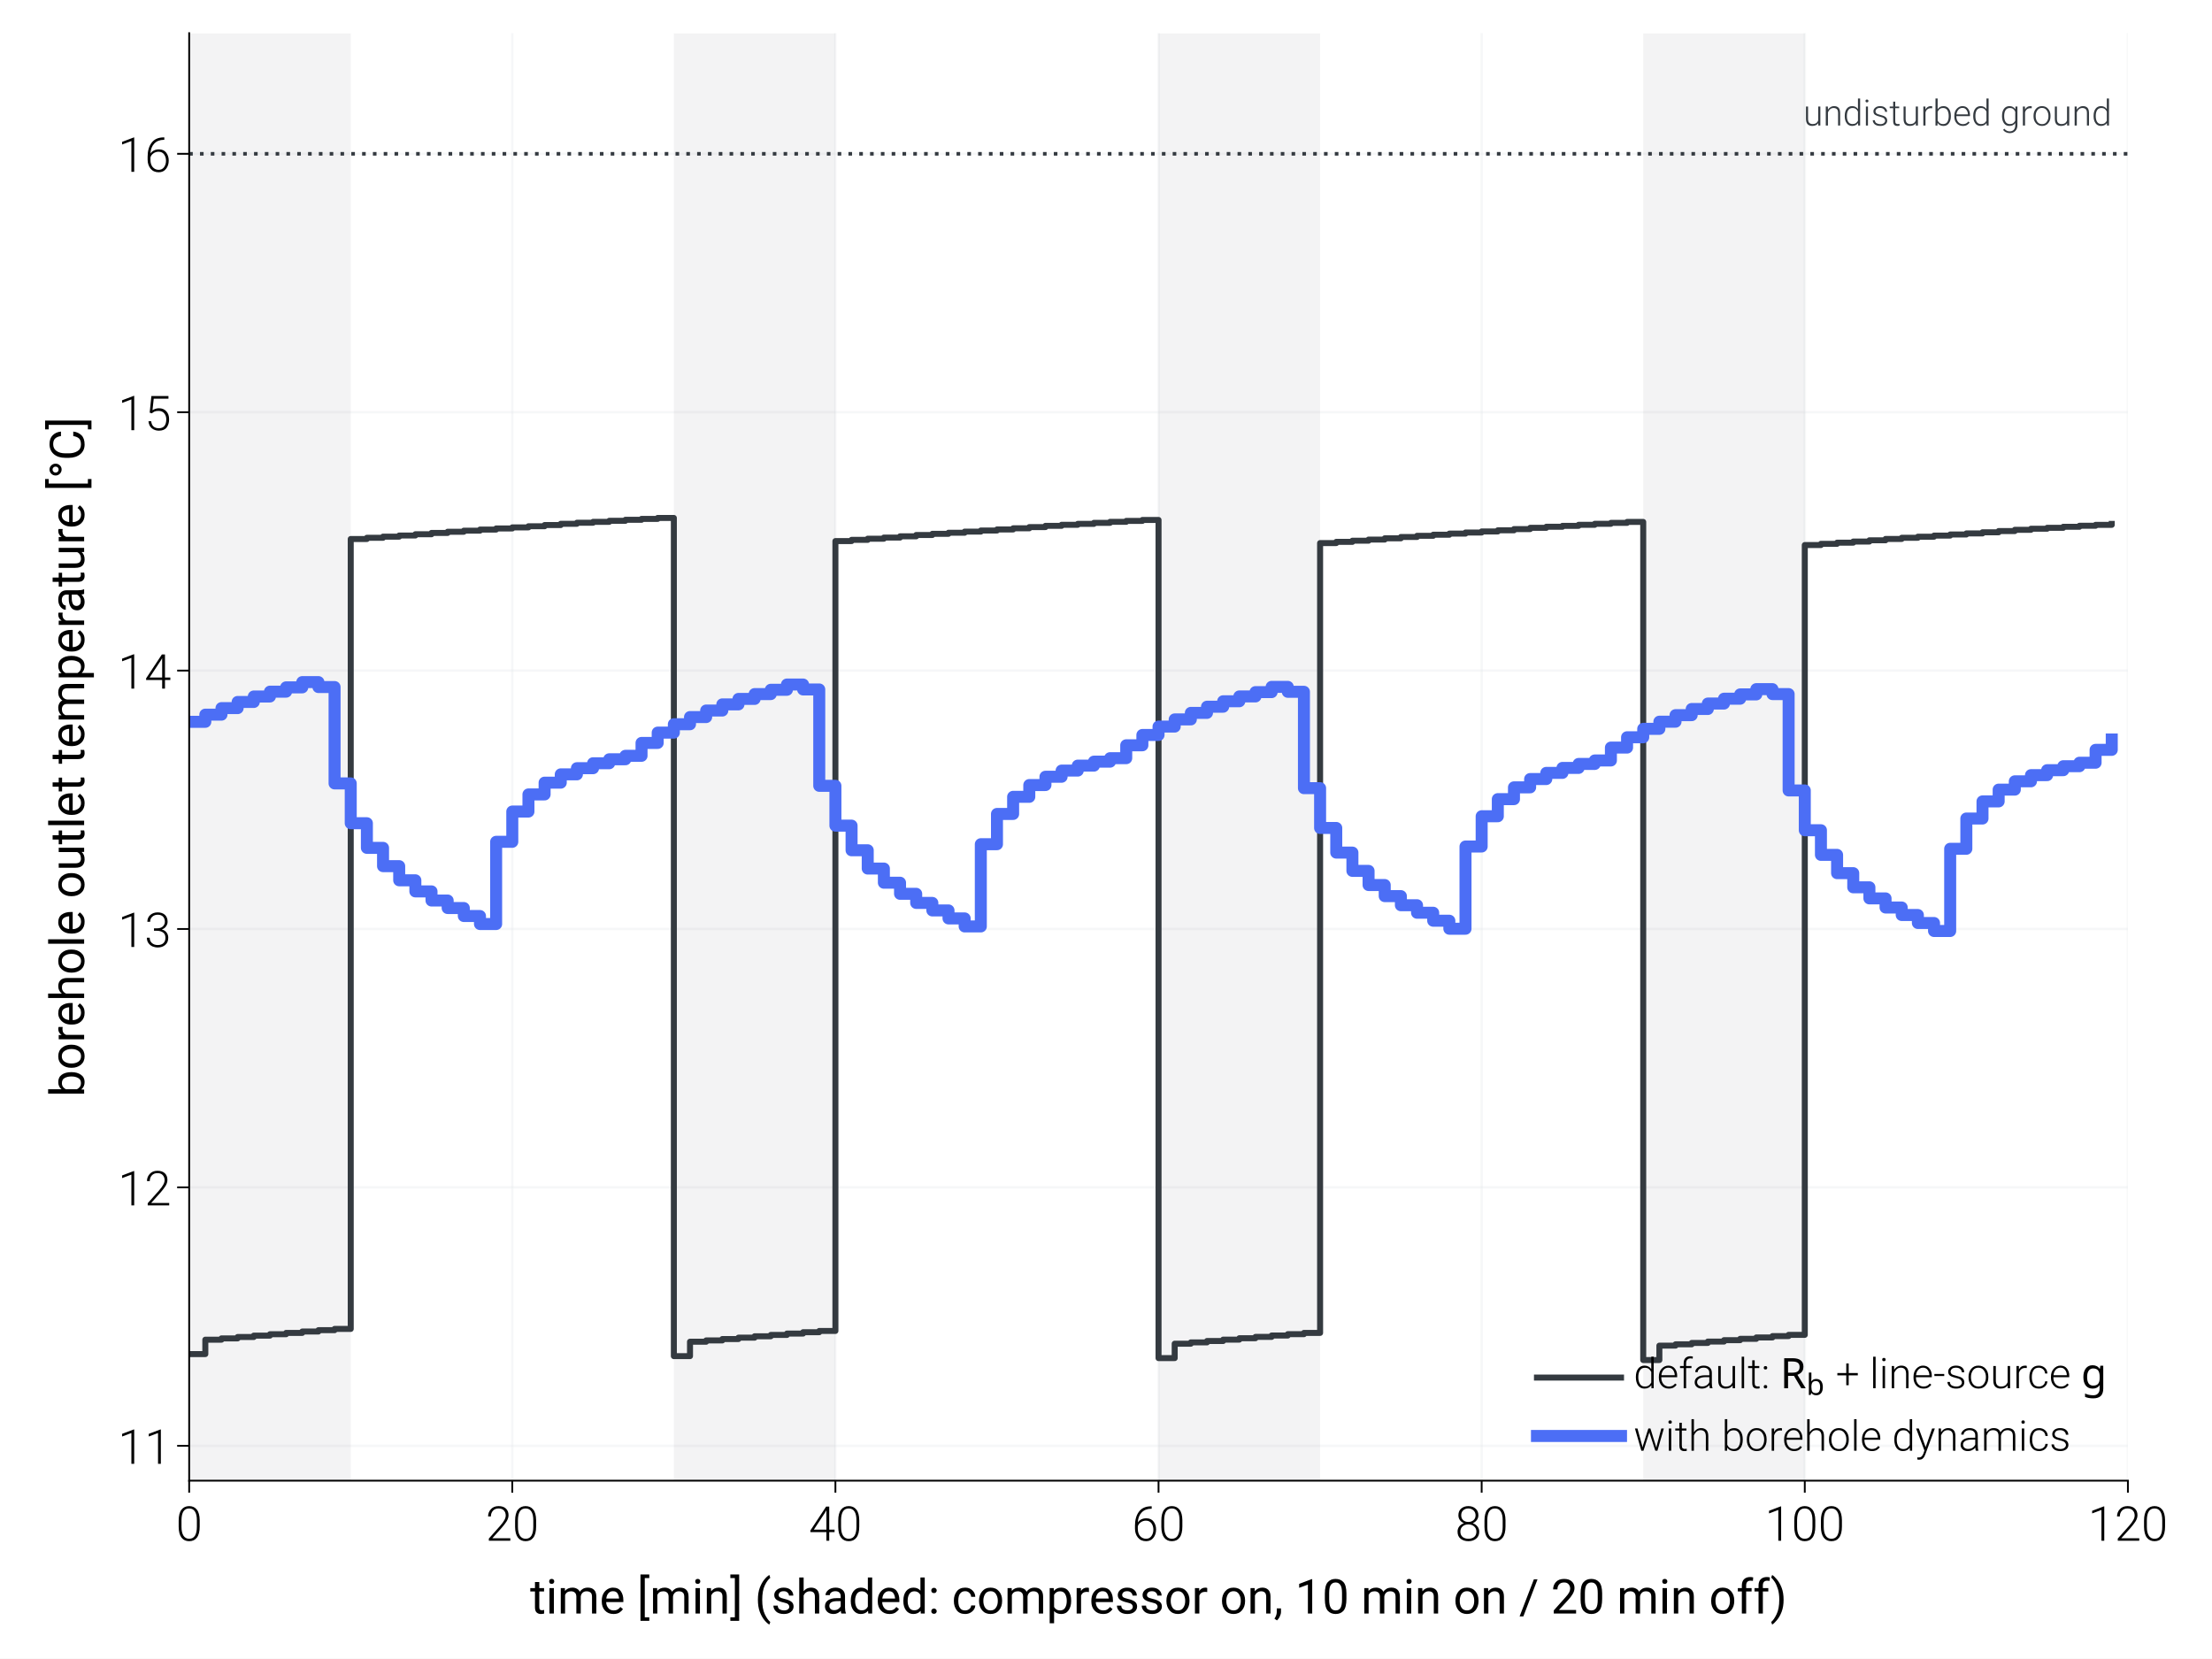
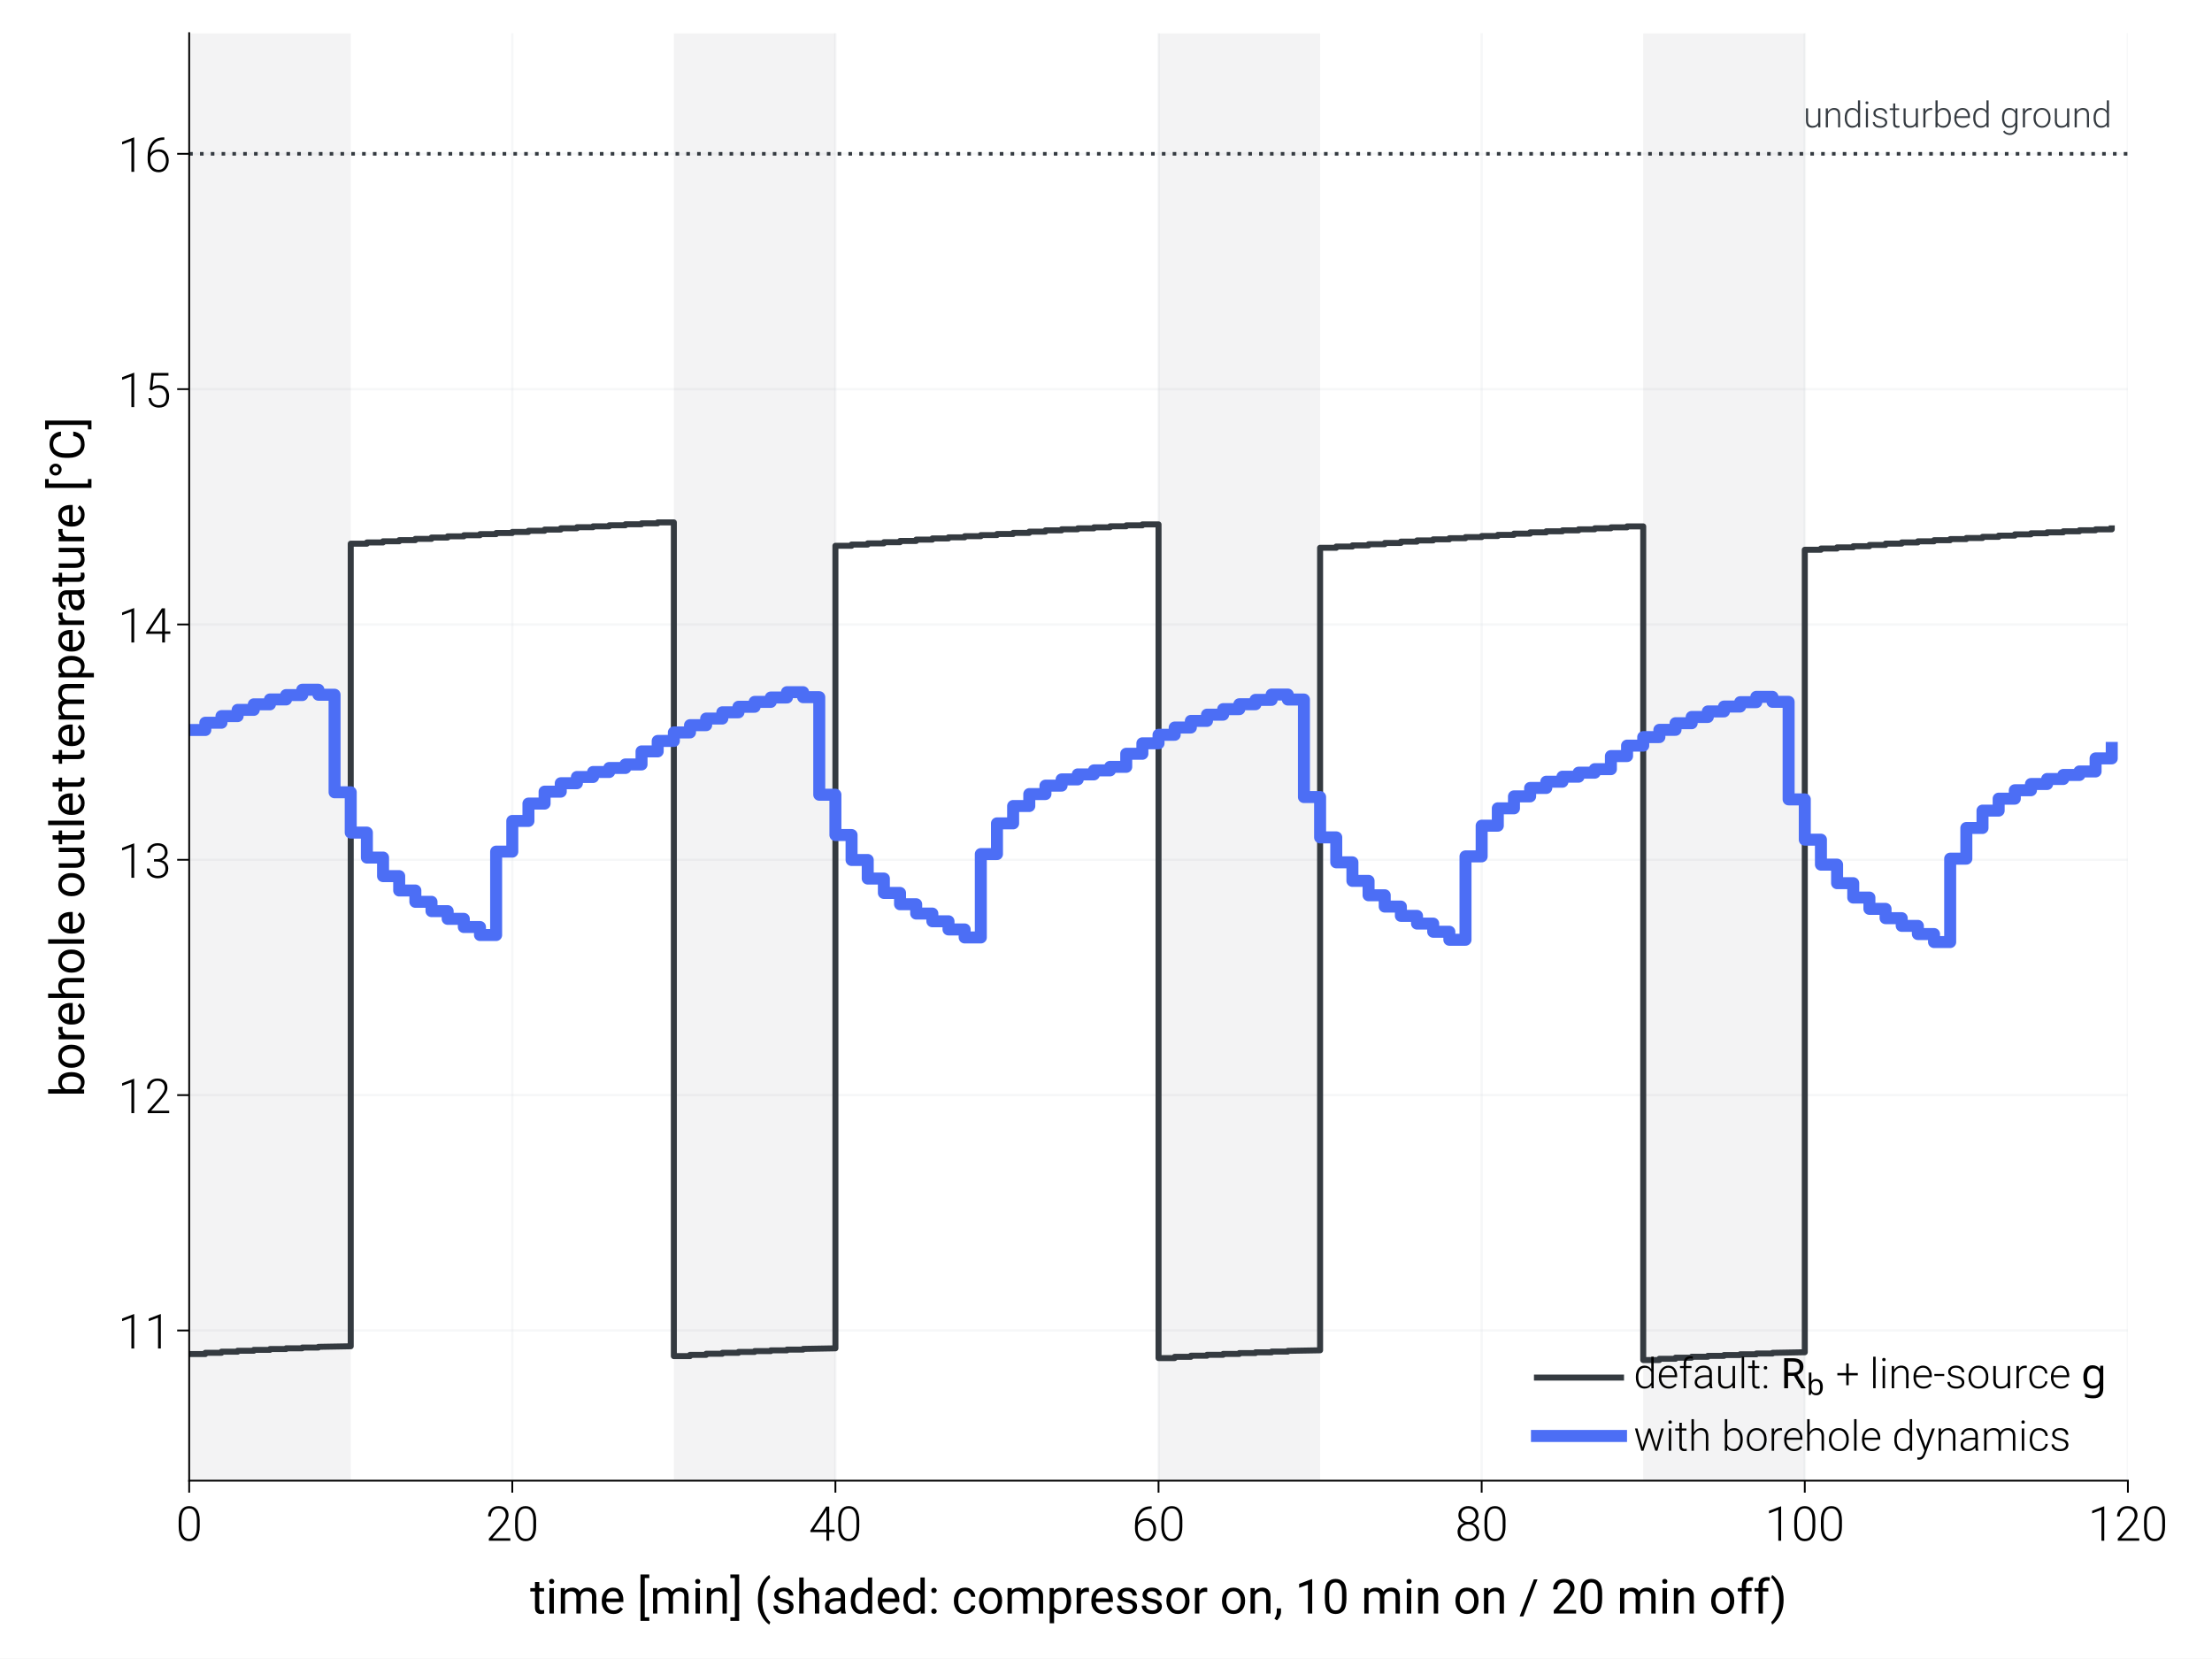
<svg xmlns="http://www.w3.org/2000/svg" xmlns:xlink="http://www.w3.org/1999/xlink" width="368.4pt" height="276.24pt" viewBox="0 0 368.4 276.24" version="1.1">
  <defs>
    <style type="text/css">*{stroke-linejoin: round; stroke-linecap: butt}</style>
  </defs>
  <g id="figure_1">
    <g id="patch_1">
      <path d="M 0 276.24  L 368.4 276.24  L 368.4 0  L 0 0  z " style="fill: #ffffff" />
    </g>
    <g id="axes_1">
      <g id="patch_2">
        <path d="M 31.506 246.6  L 354.394 246.6  L 354.394 5.525  L 31.506 5.525  z " style="fill: #ffffff" />
      </g>
      <g id="matplotlib.axis_1">
        <g id="xtick_1">
          <g id="line2d_1">
            <path d="M 31.506 246.6  L 31.506 5.525  " clip-path="url(#pab0435eeef)" style="fill: none; stroke: #dee2e6; stroke-opacity: 0.25; stroke-width: 0.4; stroke-linecap: square" />
          </g>
          <g id="line2d_2">
            <defs>
              <path id="m72dfc59abe" d="M 0 0  L 0 2  " style="stroke: #000000; stroke-width: 0.3" />
            </defs>
            <g>
              <use xlink:href="#m72dfc59abe" x="31.506" y="246.6" style="stroke: #000000; stroke-width: 0.3" />
            </g>
          </g>
          <g id="text_1">
            <text style="font-weight: 300; font-size: 8px; font-family: 'Roboto', 'Lato', 'Inter', 'Open Sans', 'Arial', 'Helvetica', 'Paperlogy', 'Noto Sans CJK KR', 'Pretendard', 'Gothic A1', 'Freesentation', 'AppleGothic', 'Malgun Gothic', sans-serif; text-anchor: middle" x="31.506" y="256.6" transform="rotate(-0 31.5055 256.5996)">0</text>
          </g>
        </g>
        <g id="xtick_2">
          <g id="line2d_3">
            <path d="M 85.32 246.6  L 85.32 5.525  " clip-path="url(#pab0435eeef)" style="fill: none; stroke: #dee2e6; stroke-opacity: 0.25; stroke-width: 0.4; stroke-linecap: square" />
          </g>
          <g id="line2d_4">
            <g>
              <use xlink:href="#m72dfc59abe" x="85.32" y="246.6" style="stroke: #000000; stroke-width: 0.3" />
            </g>
          </g>
          <g id="text_2">
            <text style="font-weight: 300; font-size: 8px; font-family: 'Roboto', 'Lato', 'Inter', 'Open Sans', 'Arial', 'Helvetica', 'Paperlogy', 'Noto Sans CJK KR', 'Pretendard', 'Gothic A1', 'Freesentation', 'AppleGothic', 'Malgun Gothic', sans-serif; text-anchor: middle" x="85.32" y="256.6" transform="rotate(-0 85.32033 256.5996)">20</text>
          </g>
        </g>
        <g id="xtick_3">
          <g id="line2d_5">
            <path d="M 139.135 246.6  L 139.135 5.525  " clip-path="url(#pab0435eeef)" style="fill: none; stroke: #dee2e6; stroke-opacity: 0.25; stroke-width: 0.4; stroke-linecap: square" />
          </g>
          <g id="line2d_6">
            <g>
              <use xlink:href="#m72dfc59abe" x="139.135" y="246.6" style="stroke: #000000; stroke-width: 0.3" />
            </g>
          </g>
          <g id="text_3">
            <text style="font-weight: 300; font-size: 8px; font-family: 'Roboto', 'Lato', 'Inter', 'Open Sans', 'Arial', 'Helvetica', 'Paperlogy', 'Noto Sans CJK KR', 'Pretendard', 'Gothic A1', 'Freesentation', 'AppleGothic', 'Malgun Gothic', sans-serif; text-anchor: middle" x="139.135" y="256.6" transform="rotate(-0 139.1352 256.5996)">40</text>
          </g>
        </g>
        <g id="xtick_4">
          <g id="line2d_7">
            <path d="M 192.95 246.6  L 192.95 5.525  " clip-path="url(#pab0435eeef)" style="fill: none; stroke: #dee2e6; stroke-opacity: 0.25; stroke-width: 0.4; stroke-linecap: square" />
          </g>
          <g id="line2d_8">
            <g>
              <use xlink:href="#m72dfc59abe" x="192.95" y="246.6" style="stroke: #000000; stroke-width: 0.3" />
            </g>
          </g>
          <g id="text_4">
            <text style="font-weight: 300; font-size: 8px; font-family: 'Roboto', 'Lato', 'Inter', 'Open Sans', 'Arial', 'Helvetica', 'Paperlogy', 'Noto Sans CJK KR', 'Pretendard', 'Gothic A1', 'Freesentation', 'AppleGothic', 'Malgun Gothic', sans-serif; text-anchor: middle" x="192.95" y="256.6" transform="rotate(-0 192.95 256.5996)">60</text>
          </g>
        </g>
        <g id="xtick_5">
          <g id="line2d_9">
            <path d="M 246.765 246.6  L 246.765 5.525  " clip-path="url(#pab0435eeef)" style="fill: none; stroke: #dee2e6; stroke-opacity: 0.25; stroke-width: 0.4; stroke-linecap: square" />
          </g>
          <g id="line2d_10">
            <g>
              <use xlink:href="#m72dfc59abe" x="246.765" y="246.6" style="stroke: #000000; stroke-width: 0.3" />
            </g>
          </g>
          <g id="text_5">
            <text style="font-weight: 300; font-size: 8px; font-family: 'Roboto', 'Lato', 'Inter', 'Open Sans', 'Arial', 'Helvetica', 'Paperlogy', 'Noto Sans CJK KR', 'Pretendard', 'Gothic A1', 'Freesentation', 'AppleGothic', 'Malgun Gothic', sans-serif; text-anchor: middle" x="246.765" y="256.6" transform="rotate(-0 246.7648 256.5996)">80</text>
          </g>
        </g>
        <g id="xtick_6">
          <g id="line2d_11">
            <path d="M 300.58 246.6  L 300.58 5.525  " clip-path="url(#pab0435eeef)" style="fill: none; stroke: #dee2e6; stroke-opacity: 0.25; stroke-width: 0.4; stroke-linecap: square" />
          </g>
          <g id="line2d_12">
            <g>
              <use xlink:href="#m72dfc59abe" x="300.58" y="246.6" style="stroke: #000000; stroke-width: 0.3" />
            </g>
          </g>
          <g id="text_6">
            <text style="font-weight: 300; font-size: 8px; font-family: 'Roboto', 'Lato', 'Inter', 'Open Sans', 'Arial', 'Helvetica', 'Paperlogy', 'Noto Sans CJK KR', 'Pretendard', 'Gothic A1', 'Freesentation', 'AppleGothic', 'Malgun Gothic', sans-serif; text-anchor: middle" x="300.58" y="256.6" transform="rotate(-0 300.5797 256.5996)">100</text>
          </g>
        </g>
        <g id="xtick_7">
          <g id="line2d_13">
            <path d="M 354.394 246.6  L 354.394 5.525  " clip-path="url(#pab0435eeef)" style="fill: none; stroke: #dee2e6; stroke-opacity: 0.25; stroke-width: 0.4; stroke-linecap: square" />
          </g>
          <g id="line2d_14">
            <g>
              <use xlink:href="#m72dfc59abe" x="354.394" y="246.6" style="stroke: #000000; stroke-width: 0.3" />
            </g>
          </g>
          <g id="text_7">
            <text style="font-weight: 300; font-size: 8px; font-family: 'Roboto', 'Lato', 'Inter', 'Open Sans', 'Arial', 'Helvetica', 'Paperlogy', 'Noto Sans CJK KR', 'Pretendard', 'Gothic A1', 'Freesentation', 'AppleGothic', 'Malgun Gothic', sans-serif; text-anchor: middle" x="354.394" y="256.6" transform="rotate(-0 354.3945 256.5996)">120</text>
          </g>
        </g>
        <g id="text_8">
          <text style="font-size: 8px; font-family: 'Roboto', 'Lato', 'Inter', 'Open Sans', 'Arial', 'Helvetica', 'Paperlogy', 'Noto Sans CJK KR', 'Pretendard', 'Gothic A1', 'Freesentation', 'AppleGothic', 'Malgun Gothic', sans-serif; text-anchor: middle" x="192.95" y="268.725" transform="rotate(-0 192.95 268.7246)">time [min] (shaded: compressor on, 10 min on / 20 min off)</text>
        </g>
      </g>
      <g id="matplotlib.axis_2">
        <g id="ytick_1">
          <g id="line2d_15">
-             <path d="M 31.506 240.79  L 354.394 240.79  " clip-path="url(#pab0435eeef)" style="fill: none; stroke: #dee2e6; stroke-opacity: 0.25; stroke-width: 0.4; stroke-linecap: square" />
+             <path d="M 31.506 221.583  L 354.394 221.583  " clip-path="url(#pab0435eeef)" style="fill: none; stroke: #dee2e6; stroke-opacity: 0.25; stroke-width: 0.4; stroke-linecap: square" />
          </g>
          <g id="line2d_16">
            <defs>
              <path id="mcdb739a64f" d="M 0 0  L -2 0  " style="stroke: #000000; stroke-width: 0.3" />
            </defs>
            <g>
-               <use xlink:href="#mcdb739a64f" x="31.506" y="240.79" style="stroke: #000000; stroke-width: 0.3" />
+               <use xlink:href="#mcdb739a64f" x="31.506" y="221.583" style="stroke: #000000; stroke-width: 0.3" />
            </g>
          </g>
          <g id="text_9">
-             <text style="font-weight: 300; font-size: 8px; font-family: 'Roboto', 'Lato', 'Inter', 'Open Sans', 'Arial', 'Helvetica', 'Paperlogy', 'Noto Sans CJK KR', 'Pretendard', 'Gothic A1', 'Freesentation', 'AppleGothic', 'Malgun Gothic', sans-serif; text-anchor: end" x="28.506" y="243.79" transform="rotate(-0 28.5055 243.7901)">11</text>
+             <text style="font-weight: 300; font-size: 8px; font-family: 'Roboto', 'Lato', 'Inter', 'Open Sans', 'Arial', 'Helvetica', 'Paperlogy', 'Noto Sans CJK KR', 'Pretendard', 'Gothic A1', 'Freesentation', 'AppleGothic', 'Malgun Gothic', sans-serif; text-anchor: end" x="28.506" y="224.583" transform="rotate(-0 28.5055 224.5828)">11</text>
          </g>
        </g>
        <g id="ytick_2">
          <g id="line2d_17">
-             <path d="M 31.506 197.755  L 354.394 197.755  " clip-path="url(#pab0435eeef)" style="fill: none; stroke: #dee2e6; stroke-opacity: 0.25; stroke-width: 0.4; stroke-linecap: square" />
+             <path d="M 31.506 182.389  L 354.394 182.389  " clip-path="url(#pab0435eeef)" style="fill: none; stroke: #dee2e6; stroke-opacity: 0.25; stroke-width: 0.4; stroke-linecap: square" />
          </g>
          <g id="line2d_18">
            <g>
-               <use xlink:href="#mcdb739a64f" x="31.506" y="197.755" style="stroke: #000000; stroke-width: 0.3" />
+               <use xlink:href="#mcdb739a64f" x="31.506" y="182.389" style="stroke: #000000; stroke-width: 0.3" />
            </g>
          </g>
          <g id="text_10">
-             <text style="font-weight: 300; font-size: 8px; font-family: 'Roboto', 'Lato', 'Inter', 'Open Sans', 'Arial', 'Helvetica', 'Paperlogy', 'Noto Sans CJK KR', 'Pretendard', 'Gothic A1', 'Freesentation', 'AppleGothic', 'Malgun Gothic', sans-serif; text-anchor: end" x="28.506" y="200.755" transform="rotate(-0 28.5055 200.7549)">12</text>
+             <text style="font-weight: 300; font-size: 8px; font-family: 'Roboto', 'Lato', 'Inter', 'Open Sans', 'Arial', 'Helvetica', 'Paperlogy', 'Noto Sans CJK KR', 'Pretendard', 'Gothic A1', 'Freesentation', 'AppleGothic', 'Malgun Gothic', sans-serif; text-anchor: end" x="28.506" y="185.389" transform="rotate(-0 28.5055 185.3891)">12</text>
          </g>
        </g>
        <g id="ytick_3">
          <g id="line2d_19">
-             <path d="M 31.506 154.72  L 354.394 154.72  " clip-path="url(#pab0435eeef)" style="fill: none; stroke: #dee2e6; stroke-opacity: 0.25; stroke-width: 0.4; stroke-linecap: square" />
+             <path d="M 31.506 143.195  L 354.394 143.195  " clip-path="url(#pab0435eeef)" style="fill: none; stroke: #dee2e6; stroke-opacity: 0.25; stroke-width: 0.4; stroke-linecap: square" />
          </g>
          <g id="line2d_20">
            <g>
-               <use xlink:href="#mcdb739a64f" x="31.506" y="154.72" style="stroke: #000000; stroke-width: 0.3" />
+               <use xlink:href="#mcdb739a64f" x="31.506" y="143.195" style="stroke: #000000; stroke-width: 0.3" />
            </g>
          </g>
          <g id="text_11">
-             <text style="font-weight: 300; font-size: 8px; font-family: 'Roboto', 'Lato', 'Inter', 'Open Sans', 'Arial', 'Helvetica', 'Paperlogy', 'Noto Sans CJK KR', 'Pretendard', 'Gothic A1', 'Freesentation', 'AppleGothic', 'Malgun Gothic', sans-serif; text-anchor: end" x="28.506" y="157.72" transform="rotate(-0 28.5055 157.7198)">13</text>
+             <text style="font-weight: 300; font-size: 8px; font-family: 'Roboto', 'Lato', 'Inter', 'Open Sans', 'Arial', 'Helvetica', 'Paperlogy', 'Noto Sans CJK KR', 'Pretendard', 'Gothic A1', 'Freesentation', 'AppleGothic', 'Malgun Gothic', sans-serif; text-anchor: end" x="28.506" y="146.195" transform="rotate(-0 28.5055 146.1954)">13</text>
          </g>
        </g>
        <g id="ytick_4">
          <g id="line2d_21">
-             <path d="M 31.506 111.685  L 354.394 111.685  " clip-path="url(#pab0435eeef)" style="fill: none; stroke: #dee2e6; stroke-opacity: 0.25; stroke-width: 0.4; stroke-linecap: square" />
+             <path d="M 31.506 104.002  L 354.394 104.002  " clip-path="url(#pab0435eeef)" style="fill: none; stroke: #dee2e6; stroke-opacity: 0.25; stroke-width: 0.4; stroke-linecap: square" />
          </g>
          <g id="line2d_22">
            <g>
-               <use xlink:href="#mcdb739a64f" x="31.506" y="111.685" style="stroke: #000000; stroke-width: 0.3" />
+               <use xlink:href="#mcdb739a64f" x="31.506" y="104.002" style="stroke: #000000; stroke-width: 0.3" />
            </g>
          </g>
          <g id="text_12">
-             <text style="font-weight: 300; font-size: 8px; font-family: 'Roboto', 'Lato', 'Inter', 'Open Sans', 'Arial', 'Helvetica', 'Paperlogy', 'Noto Sans CJK KR', 'Pretendard', 'Gothic A1', 'Freesentation', 'AppleGothic', 'Malgun Gothic', sans-serif; text-anchor: end" x="28.506" y="114.685" transform="rotate(-0 28.5055 114.6846)">14</text>
+             <text style="font-weight: 300; font-size: 8px; font-family: 'Roboto', 'Lato', 'Inter', 'Open Sans', 'Arial', 'Helvetica', 'Paperlogy', 'Noto Sans CJK KR', 'Pretendard', 'Gothic A1', 'Freesentation', 'AppleGothic', 'Malgun Gothic', sans-serif; text-anchor: end" x="28.506" y="107.002" transform="rotate(-0 28.5055 107.0017)">14</text>
          </g>
        </g>
        <g id="ytick_5">
          <g id="line2d_23">
-             <path d="M 31.506 68.65  L 354.394 68.65  " clip-path="url(#pab0435eeef)" style="fill: none; stroke: #dee2e6; stroke-opacity: 0.25; stroke-width: 0.4; stroke-linecap: square" />
+             <path d="M 31.506 64.808  L 354.394 64.808  " clip-path="url(#pab0435eeef)" style="fill: none; stroke: #dee2e6; stroke-opacity: 0.25; stroke-width: 0.4; stroke-linecap: square" />
          </g>
          <g id="line2d_24">
            <g>
-               <use xlink:href="#mcdb739a64f" x="31.506" y="68.65" style="stroke: #000000; stroke-width: 0.3" />
+               <use xlink:href="#mcdb739a64f" x="31.506" y="64.808" style="stroke: #000000; stroke-width: 0.3" />
            </g>
          </g>
          <g id="text_13">
-             <text style="font-weight: 300; font-size: 8px; font-family: 'Roboto', 'Lato', 'Inter', 'Open Sans', 'Arial', 'Helvetica', 'Paperlogy', 'Noto Sans CJK KR', 'Pretendard', 'Gothic A1', 'Freesentation', 'AppleGothic', 'Malgun Gothic', sans-serif; text-anchor: end" x="28.506" y="71.65" transform="rotate(-0 28.5055 71.64951)">15</text>
+             <text style="font-weight: 300; font-size: 8px; font-family: 'Roboto', 'Lato', 'Inter', 'Open Sans', 'Arial', 'Helvetica', 'Paperlogy', 'Noto Sans CJK KR', 'Pretendard', 'Gothic A1', 'Freesentation', 'AppleGothic', 'Malgun Gothic', sans-serif; text-anchor: end" x="28.506" y="67.808" transform="rotate(-0 28.5055 67.80804)">15</text>
          </g>
        </g>
        <g id="ytick_6">
          <g id="line2d_25">
            <path d="M 31.506 25.614  L 354.394 25.614  " clip-path="url(#pab0435eeef)" style="fill: none; stroke: #dee2e6; stroke-opacity: 0.25; stroke-width: 0.4; stroke-linecap: square" />
          </g>
          <g id="line2d_26">
            <g>
              <use xlink:href="#mcdb739a64f" x="31.506" y="25.614" style="stroke: #000000; stroke-width: 0.3" />
            </g>
          </g>
          <g id="text_14">
            <text style="font-weight: 300; font-size: 8px; font-family: 'Roboto', 'Lato', 'Inter', 'Open Sans', 'Arial', 'Helvetica', 'Paperlogy', 'Noto Sans CJK KR', 'Pretendard', 'Gothic A1', 'Freesentation', 'AppleGothic', 'Malgun Gothic', sans-serif; text-anchor: end" x="28.506" y="28.614" transform="rotate(-0 28.5055 28.61436)">16</text>
          </g>
        </g>
        <g id="text_15">
          <text style="font-size: 8px; font-family: 'Roboto', 'Lato', 'Inter', 'Open Sans', 'Arial', 'Helvetica', 'Paperlogy', 'Noto Sans CJK KR', 'Pretendard', 'Gothic A1', 'Freesentation', 'AppleGothic', 'Malgun Gothic', sans-serif; text-anchor: middle" x="14.013" y="126.062" transform="rotate(-90 14.013 126.0622)">borehole outlet temperature [°C]</text>
        </g>
      </g>
      <g id="patch_3">
        <path d="M 31.506 246.6  L 58.413 246.6  L 58.413 5.525  L 31.506 5.525  z " clip-path="url(#pab0435eeef)" style="fill: #343a40; opacity: 0.06" />
      </g>
      <g id="patch_4">
        <path d="M 112.228 246.6  L 139.135 246.6  L 139.135 5.525  L 112.228 5.525  z " clip-path="url(#pab0435eeef)" style="fill: #343a40; opacity: 0.06" />
      </g>
      <g id="patch_5">
        <path d="M 192.95 246.6  L 219.857 246.6  L 219.857 5.525  L 192.95 5.525  z " clip-path="url(#pab0435eeef)" style="fill: #343a40; opacity: 0.06" />
      </g>
      <g id="patch_6">
        <path d="M 273.672 246.6  L 300.58 246.6  L 300.58 5.525  L 273.672 5.525  z " clip-path="url(#pab0435eeef)" style="fill: #343a40; opacity: 0.06" />
      </g>
      <g id="line2d_27">
        <path d="M 31.506 25.614  L 354.394 25.614  " clip-path="url(#pab0435eeef)" style="fill: none; stroke-dasharray: 0.6,1.2; stroke-dashoffset: 0; stroke: #343a40; stroke-width: 0.6" />
      </g>
      <g id="line2d_28">
-         <path d="M 31.506 225.518  L 34.196 225.518  L 34.196 223.12  L 36.887 223.12  L 36.887 222.903  L 39.578 222.903  L 39.578 222.673  L 42.268 222.673  L 42.268 222.442  L 44.959 222.442  L 44.959 222.211  L 47.65 222.211  L 47.65 221.989  L 50.341 221.989  L 50.341 221.76  L 53.031 221.76  L 53.031 221.535  L 55.722 221.535  L 55.722 221.326  L 58.413 221.326  L 58.413 89.77  L 61.104 89.77  L 61.104 89.567  L 63.794 89.567  L 63.794 89.375  L 66.485 89.375  L 66.485 89.187  L 69.176 89.187  L 69.176 88.977  L 71.867 88.977  L 71.867 88.756  L 74.557 88.756  L 74.557 88.56  L 77.248 88.56  L 77.248 88.381  L 79.939 88.381  L 79.939 88.196  L 82.63 88.196  L 82.63 88.013  L 85.32 88.013  L 85.32 87.835  L 88.011 87.835  L 88.011 87.645  L 90.702 87.645  L 90.702 87.445  L 93.393 87.445  L 93.393 87.235  L 96.083 87.235  L 96.083 87.06  L 98.774 87.06  L 98.774 86.91  L 101.465 86.91  L 101.465 86.738  L 104.156 86.738  L 104.156 86.571  L 106.846 86.571  L 106.846 86.419  L 109.537 86.419  L 109.537 86.262  L 112.228 86.262  L 112.228 225.858  L 114.918 225.858  L 114.918 223.459  L 117.609 223.459  L 117.609 223.242  L 120.3 223.242  L 120.3 223.012  L 122.991 223.012  L 122.991 222.782  L 125.681 222.782  L 125.681 222.55  L 128.372 222.55  L 128.372 222.328  L 131.063 222.328  L 131.063 222.099  L 133.754 222.099  L 133.754 221.874  L 136.444 221.874  L 136.444 221.664  L 139.135 221.664  L 139.135 90.115  L 141.826 90.115  L 141.826 89.911  L 144.517 89.911  L 144.517 89.719  L 147.207 89.719  L 147.207 89.531  L 149.898 89.531  L 149.898 89.321  L 152.589 89.321  L 152.589 89.1  L 155.28 89.1  L 155.28 88.904  L 157.97 88.904  L 157.97 88.725  L 160.661 88.725  L 160.661 88.539  L 163.352 88.539  L 163.352 88.356  L 166.043 88.356  L 166.043 88.179  L 168.733 88.179  L 168.733 87.988  L 171.424 87.988  L 171.424 87.786  L 174.115 87.786  L 174.115 87.576  L 176.806 87.576  L 176.806 87.401  L 179.496 87.401  L 179.496 87.249  L 182.187 87.249  L 182.187 87.077  L 184.878 87.077  L 184.878 86.908  L 187.569 86.908  L 187.569 86.755  L 190.259 86.755  L 190.259 86.597  L 192.95 86.597  L 192.95 226.187  L 195.641 226.187  L 195.641 223.787  L 198.331 223.787  L 198.331 223.57  L 201.022 223.57  L 201.022 223.339  L 203.713 223.339  L 203.713 223.109  L 206.404 223.109  L 206.404 222.877  L 209.094 222.877  L 209.094 222.655  L 211.785 222.655  L 211.785 222.426  L 214.476 222.426  L 214.476 222.201  L 217.167 222.201  L 217.167 221.991  L 219.857 221.991  L 219.857 90.447  L 222.548 90.447  L 222.548 90.244  L 225.239 90.244  L 225.239 90.052  L 227.93 90.052  L 227.93 89.864  L 230.62 89.864  L 230.62 89.654  L 233.311 89.654  L 233.311 89.432  L 236.002 89.432  L 236.002 89.237  L 238.693 89.237  L 238.693 89.058  L 241.383 89.058  L 241.383 88.872  L 244.074 88.872  L 244.074 88.689  L 246.765 88.689  L 246.765 88.512  L 249.456 88.512  L 249.456 88.321  L 252.146 88.321  L 252.146 88.118  L 254.837 88.118  L 254.837 87.907  L 257.528 87.907  L 257.528 87.731  L 260.219 87.731  L 260.219 87.579  L 262.909 87.579  L 262.909 87.406  L 265.6 87.406  L 265.6 87.237  L 268.291 87.237  L 268.291 87.083  L 270.982 87.083  L 270.982 86.925  L 273.672 86.925  L 273.672 226.51  L 276.363 226.51  L 276.363 224.11  L 279.054 224.11  L 279.054 223.893  L 281.744 223.893  L 281.744 223.662  L 284.435 223.662  L 284.435 223.432  L 287.126 223.432  L 287.126 223.2  L 289.817 223.2  L 289.817 222.978  L 292.507 222.978  L 292.507 222.748  L 295.198 222.748  L 295.198 222.523  L 297.889 222.523  L 297.889 222.313  L 300.58 222.313  L 300.58 90.775  L 303.27 90.775  L 303.27 90.572  L 305.961 90.572  L 305.961 90.38  L 308.652 90.38  L 308.652 90.192  L 311.343 90.192  L 311.343 89.982  L 314.033 89.982  L 314.033 89.76  L 316.724 89.76  L 316.724 89.565  L 319.415 89.565  L 319.415 89.386  L 322.106 89.386  L 322.106 89.2  L 324.796 89.2  L 324.796 89.017  L 327.487 89.017  L 327.487 88.84  L 330.178 88.84  L 330.178 88.649  L 332.869 88.649  L 332.869 88.446  L 335.559 88.446  L 335.559 88.235  L 338.25 88.235  L 338.25 88.058  L 340.941 88.058  L 340.941 87.907  L 343.632 87.907  L 343.632 87.734  L 346.322 87.734  L 346.322 87.565  L 349.013 87.565  L 349.013 87.411  L 351.704 87.411  L 351.704 87.252  L 351.704 87.252  " clip-path="url(#pab0435eeef)" style="fill: none; stroke: #343a40; stroke-linecap: square" />
+         <path d="M 31.506 225.513  L 34.196 225.513  L 34.196 225.303  L 36.887 225.303  L 36.887 225.119  L 39.578 225.119  L 39.578 224.964  L 42.268 224.964  L 42.268 224.818  L 44.959 224.818  L 44.959 224.678  L 47.65 224.678  L 47.65 224.553  L 50.341 224.553  L 50.341 224.428  L 53.031 224.428  L 53.031 224.311  L 58.413 224.215  L 58.413 90.549  L 61.104 90.549  L 61.104 90.344  L 63.794 90.344  L 63.794 90.149  L 66.485 90.149  L 66.485 89.959  L 69.176 89.959  L 69.176 89.747  L 71.867 89.747  L 71.867 89.523  L 74.557 89.523  L 74.557 89.325  L 77.248 89.325  L 77.248 89.144  L 79.939 89.144  L 79.939 88.957  L 82.63 88.957  L 82.63 88.771  L 85.32 88.771  L 85.32 88.592  L 88.011 88.592  L 88.011 88.4  L 90.702 88.4  L 90.702 88.197  L 93.393 88.197  L 93.393 87.985  L 96.083 87.985  L 96.083 87.808  L 98.774 87.808  L 98.774 87.656  L 101.465 87.656  L 101.465 87.483  L 104.156 87.483  L 104.156 87.313  L 106.846 87.313  L 106.846 87.159  L 109.537 87.159  L 109.537 87.001  L 112.228 87.001  L 112.228 225.856  L 114.918 225.856  L 114.918 225.646  L 117.609 225.646  L 117.609 225.461  L 120.3 225.461  L 120.3 225.307  L 122.991 225.307  L 122.991 225.16  L 125.681 225.16  L 125.681 225.02  L 128.372 225.02  L 128.372 224.896  L 131.063 224.896  L 131.063 224.771  L 133.754 224.771  L 133.754 224.654  L 139.135 224.557  L 139.135 90.897  L 141.826 90.897  L 141.826 90.692  L 144.517 90.692  L 144.517 90.497  L 147.207 90.497  L 147.207 90.306  L 149.898 90.306  L 149.898 90.094  L 152.589 90.094  L 152.589 89.871  L 155.28 89.871  L 155.28 89.673  L 157.97 89.673  L 157.97 89.492  L 160.661 89.492  L 160.661 89.304  L 163.352 89.304  L 163.352 89.119  L 166.043 89.119  L 166.043 88.94  L 168.733 88.94  L 168.733 88.747  L 171.424 88.747  L 171.424 88.542  L 174.115 88.542  L 174.115 88.329  L 176.806 88.329  L 176.806 88.15  L 179.496 88.15  L 179.496 87.997  L 182.187 87.997  L 182.187 87.823  L 184.878 87.823  L 184.878 87.652  L 187.569 87.652  L 187.569 87.496  L 190.259 87.496  L 190.259 87.336  L 192.95 87.336  L 192.95 226.184  L 195.641 226.184  L 195.641 225.974  L 198.331 225.974  L 198.331 225.789  L 201.022 225.789  L 201.022 225.635  L 203.713 225.635  L 203.713 225.488  L 206.404 225.488  L 206.404 225.348  L 209.094 225.348  L 209.094 225.224  L 211.785 225.224  L 211.785 225.099  L 214.476 225.099  L 214.476 224.982  L 219.857 224.885  L 219.857 91.231  L 222.548 91.231  L 222.548 91.025  L 225.239 91.025  L 225.239 90.831  L 227.93 90.831  L 227.93 90.64  L 230.62 90.64  L 230.62 90.428  L 233.311 90.428  L 233.311 90.204  L 236.002 90.204  L 236.002 90.006  L 238.693 90.006  L 238.693 89.825  L 241.383 89.825  L 241.383 89.637  L 244.074 89.637  L 244.074 89.452  L 246.765 89.452  L 246.765 89.273  L 249.456 89.273  L 249.456 89.08  L 252.146 89.08  L 252.146 88.876  L 254.837 88.876  L 254.837 88.662  L 257.528 88.662  L 257.528 88.483  L 260.219 88.483  L 260.219 88.33  L 262.909 88.33  L 262.909 88.155  L 265.6 88.155  L 265.6 87.984  L 268.291 87.984  L 268.291 87.828  L 270.982 87.828  L 270.982 87.668  L 273.672 87.668  L 273.672 226.51  L 276.363 226.51  L 276.363 226.3  L 279.054 226.3  L 279.054 226.115  L 281.744 226.115  L 281.744 225.961  L 284.435 225.961  L 284.435 225.814  L 287.126 225.814  L 287.126 225.674  L 289.817 225.674  L 289.817 225.55  L 292.507 225.55  L 292.507 225.425  L 295.198 225.425  L 295.198 225.308  L 300.58 225.211  L 300.58 91.562  L 303.27 91.562  L 303.27 91.356  L 305.961 91.356  L 305.961 91.162  L 308.652 91.162  L 308.652 90.971  L 311.343 90.971  L 311.343 90.759  L 314.033 90.759  L 314.033 90.536  L 316.724 90.536  L 316.724 90.338  L 319.415 90.338  L 319.415 90.156  L 322.106 90.156  L 322.106 89.969  L 324.796 89.969  L 324.796 89.784  L 327.487 89.784  L 327.487 89.604  L 330.178 89.604  L 330.178 89.412  L 332.869 89.412  L 332.869 89.207  L 335.559 89.207  L 335.559 88.993  L 338.25 88.993  L 338.25 88.814  L 340.941 88.814  L 340.941 88.661  L 343.632 88.661  L 343.632 88.486  L 346.322 88.486  L 346.322 88.315  L 349.013 88.315  L 349.013 88.159  L 351.704 88.159  L 351.704 87.999  L 351.704 87.999  " clip-path="url(#pab0435eeef)" style="fill: none; stroke: #343a40; stroke-linecap: square" />
      </g>
      <g id="line2d_29">
-         <path d="M 31.506 120.215  L 34.196 120.215  L 34.196 119.022  L 36.887 119.022  L 36.887 117.934  L 39.578 117.934  L 39.578 116.909  L 42.268 116.909  L 42.268 116  L 44.959 116  L 44.959 115.195  L 47.65 115.195  L 47.65 114.477  L 50.341 114.477  L 50.341 113.601  L 53.031 113.601  L 53.031 114.424  L 55.722 114.424  L 55.722 130.474  L 58.413 130.474  L 58.413 137.105  L 61.104 137.105  L 61.104 141.208  L 63.794 141.208  L 63.794 144.254  L 66.485 144.254  L 66.485 146.611  L 69.176 146.611  L 69.176 148.459  L 71.867 148.459  L 71.867 149.977  L 74.557 149.977  L 74.557 151.229  L 77.248 151.229  L 77.248 152.559  L 79.939 152.559  L 79.939 153.894  L 82.63 153.894  L 82.63 140.199  L 85.32 140.199  L 85.32 135.16  L 88.011 135.16  L 88.011 132.309  L 90.702 132.309  L 90.702 130.348  L 93.393 130.348  L 93.393 128.966  L 96.083 128.966  L 96.083 127.94  L 98.774 127.94  L 98.774 127.116  L 101.465 127.116  L 101.465 126.455  L 104.156 126.455  L 104.156 125.877  L 106.846 125.877  L 106.846 123.732  L 109.537 123.732  L 109.537 122.015  L 112.228 122.015  L 112.228 120.617  L 114.918 120.617  L 114.918 119.425  L 117.609 119.425  L 117.609 118.336  L 120.3 118.336  L 120.3 117.311  L 122.991 117.311  L 122.991 116.402  L 125.681 116.402  L 125.681 115.597  L 128.372 115.597  L 128.372 114.879  L 131.063 114.879  L 131.063 114.004  L 133.754 114.004  L 133.754 114.826  L 136.444 114.826  L 136.444 130.876  L 139.135 130.876  L 139.135 137.506  L 141.826 137.506  L 141.826 141.609  L 144.517 141.609  L 144.517 144.655  L 147.207 144.655  L 147.207 147.011  L 149.898 147.011  L 149.898 148.86  L 152.589 148.86  L 152.589 150.377  L 155.28 150.377  L 155.28 151.628  L 157.97 151.628  L 157.97 152.959  L 160.661 152.959  L 160.661 154.293  L 163.352 154.293  L 163.352 140.599  L 166.043 140.599  L 166.043 135.56  L 168.733 135.56  L 168.733 132.709  L 171.424 132.709  L 171.424 130.747  L 174.115 130.747  L 174.115 129.364  L 176.806 129.364  L 176.806 128.338  L 179.496 128.338  L 179.496 127.512  L 182.187 127.512  L 182.187 126.85  L 184.878 126.85  L 184.878 126.271  L 187.569 126.271  L 187.569 124.125  L 190.259 124.125  L 190.259 122.407  L 192.95 122.407  L 192.95 121.008  L 195.641 121.008  L 195.641 119.814  L 198.331 119.814  L 198.331 118.726  L 201.022 118.726  L 201.022 117.701  L 203.713 117.701  L 203.713 116.792  L 206.404 116.792  L 206.404 115.987  L 209.094 115.987  L 209.094 115.269  L 211.785 115.269  L 211.785 114.394  L 214.476 114.394  L 214.476 115.216  L 217.167 115.216  L 217.167 131.265  L 219.857 131.265  L 219.857 137.895  L 222.548 137.895  L 222.548 141.997  L 225.239 141.997  L 225.239 145.042  L 227.93 145.042  L 227.93 147.398  L 230.62 147.398  L 230.62 149.246  L 233.311 149.246  L 233.311 150.763  L 236.002 150.763  L 236.002 152.013  L 238.693 152.013  L 238.693 153.343  L 241.383 153.343  L 241.383 154.677  L 244.074 154.677  L 244.074 140.983  L 246.765 140.983  L 246.765 135.944  L 249.456 135.944  L 249.456 133.093  L 252.146 133.093  L 252.146 131.131  L 254.837 131.131  L 254.837 129.747  L 257.528 129.747  L 257.528 128.72  L 260.219 128.72  L 260.219 127.894  L 262.909 127.894  L 262.909 127.232  L 265.6 127.232  L 265.6 126.652  L 268.291 126.652  L 268.291 124.506  L 270.982 124.506  L 270.982 122.788  L 273.672 122.788  L 273.672 121.388  L 276.363 121.388  L 276.363 120.195  L 279.054 120.195  L 279.054 119.106  L 281.744 119.106  L 281.744 118.081  L 284.435 118.081  L 284.435 117.173  L 287.126 117.173  L 287.126 116.368  L 289.817 116.368  L 289.817 115.65  L 292.507 115.65  L 292.507 114.774  L 295.198 114.774  L 295.198 115.597  L 297.889 115.597  L 297.889 131.645  L 300.58 131.645  L 300.58 138.274  L 303.27 138.274  L 303.27 142.376  L 305.961 142.376  L 305.961 145.421  L 308.652 145.421  L 308.652 147.776  L 311.343 147.776  L 311.343 149.624  L 314.033 149.624  L 314.033 151.141  L 316.724 151.141  L 316.724 152.391  L 319.415 152.391  L 319.415 153.721  L 322.106 153.721  L 322.106 155.054  L 324.796 155.054  L 324.796 141.361  L 327.487 141.361  L 327.487 136.322  L 330.178 136.322  L 330.178 133.471  L 332.869 133.471  L 332.869 131.509  L 335.559 131.509  L 335.559 130.125  L 338.25 130.125  L 338.25 129.098  L 340.941 129.098  L 340.941 128.272  L 343.632 128.272  L 343.632 127.61  L 346.322 127.61  L 346.322 127.03  L 349.013 127.03  L 349.013 124.884  L 351.704 124.884  L 351.704 123.165  L 351.704 123.165  " clip-path="url(#pab0435eeef)" style="fill: none; stroke: #4c6ef5; stroke-width: 2; stroke-linecap: square" />
+         <path d="M 31.506 121.578  L 34.196 121.578  L 34.196 120.369  L 36.887 120.369  L 36.887 119.265  L 39.578 119.265  L 39.578 118.226  L 42.268 118.226  L 42.268 117.305  L 44.959 117.305  L 44.959 116.49  L 47.65 116.49  L 47.65 115.762  L 50.341 115.762  L 50.341 114.874  L 53.031 114.874  L 53.031 115.705  L 55.722 115.705  L 55.722 131.952  L 58.413 131.952  L 58.413 138.666  L 61.104 138.666  L 61.104 142.824  L 63.794 142.824  L 63.794 145.915  L 66.485 145.915  L 66.485 148.31  L 69.176 148.31  L 69.176 150.194  L 71.867 150.194  L 71.867 151.745  L 74.557 151.745  L 74.557 153.03  L 77.248 153.03  L 77.248 154.39  L 79.939 154.39  L 79.939 155.725  L 82.63 155.725  L 82.63 141.836  L 85.32 141.836  L 85.32 136.725  L 88.011 136.725  L 88.011 133.834  L 90.702 133.834  L 90.702 131.845  L 93.393 131.845  L 93.393 130.445  L 96.083 130.445  L 96.083 129.406  L 98.774 129.406  L 98.774 128.573  L 101.465 128.573  L 101.465 127.905  L 104.156 127.905  L 104.156 127.319  L 106.846 127.319  L 106.846 125.143  L 109.537 125.143  L 109.537 123.402  L 112.228 123.402  L 112.228 121.985  L 114.918 121.985  L 114.918 120.776  L 117.609 120.776  L 117.609 119.672  L 120.3 119.672  L 120.3 118.633  L 122.991 118.633  L 122.991 117.712  L 125.681 117.712  L 125.681 116.897  L 128.372 116.897  L 128.372 116.169  L 131.063 116.169  L 131.063 115.281  L 133.754 115.281  L 133.754 116.112  L 136.444 116.112  L 136.444 132.358  L 139.135 132.358  L 139.135 139.071  L 141.826 139.071  L 141.826 143.229  L 144.517 143.229  L 144.517 146.319  L 147.207 146.319  L 147.207 148.715  L 149.898 148.715  L 149.898 150.599  L 152.589 150.599  L 152.589 152.15  L 155.28 152.15  L 155.28 153.434  L 157.97 153.434  L 157.97 154.794  L 160.661 154.794  L 160.661 156.129  L 163.352 156.129  L 163.352 142.241  L 166.043 142.241  L 166.043 137.13  L 168.733 137.13  L 168.733 134.238  L 171.424 134.238  L 171.424 132.248  L 174.115 132.248  L 174.115 130.846  L 176.806 130.846  L 176.806 129.807  L 179.496 129.807  L 179.496 128.972  L 182.187 128.972  L 182.187 128.303  L 184.878 128.303  L 184.878 127.715  L 187.569 127.715  L 187.569 125.538  L 190.259 125.538  L 190.259 123.796  L 192.95 123.796  L 192.95 122.377  L 195.641 122.377  L 195.641 121.167  L 198.331 121.167  L 198.331 120.064  L 201.022 120.064  L 201.022 119.025  L 203.713 119.025  L 203.713 118.104  L 206.404 118.104  L 206.404 117.289  L 209.094 117.289  L 209.094 116.561  L 211.785 116.561  L 211.785 115.673  L 214.476 115.673  L 214.476 116.504  L 217.167 116.504  L 217.167 132.749  L 219.857 132.749  L 219.857 139.462  L 222.548 139.462  L 222.548 143.619  L 225.239 143.619  L 225.239 146.708  L 227.93 146.708  L 227.93 149.103  L 230.62 149.103  L 230.62 150.986  L 233.311 150.986  L 233.311 152.536  L 236.002 152.536  L 236.002 153.82  L 238.693 153.82  L 238.693 155.179  L 241.383 155.179  L 241.383 156.514  L 244.074 156.514  L 244.074 142.625  L 246.765 142.625  L 246.765 137.515  L 249.456 137.515  L 249.456 134.623  L 252.146 134.623  L 252.146 132.633  L 254.837 132.633  L 254.837 131.231  L 257.528 131.231  L 257.528 130.191  L 260.219 130.191  L 260.219 129.356  L 262.909 129.356  L 262.909 128.687  L 265.6 128.687  L 265.6 128.099  L 268.291 128.099  L 268.291 125.922  L 270.982 125.922  L 270.982 124.18  L 273.672 124.18  L 273.672 122.761  L 276.363 122.761  L 276.363 121.551  L 279.054 121.551  L 279.054 120.448  L 281.744 120.448  L 281.744 119.409  L 284.435 119.409  L 284.435 118.488  L 287.126 118.488  L 287.126 117.673  L 289.817 117.673  L 289.817 116.945  L 292.507 116.945  L 292.507 116.057  L 295.198 116.057  L 295.198 116.888  L 297.889 116.888  L 297.889 133.132  L 300.58 133.132  L 300.58 139.844  L 303.27 139.844  L 303.27 144.001  L 305.961 144.001  L 305.961 147.09  L 308.652 147.09  L 308.652 149.485  L 311.343 149.485  L 311.343 151.368  L 314.033 151.368  L 314.033 152.918  L 316.724 152.918  L 316.724 154.201  L 319.415 154.201  L 319.415 155.561  L 322.106 155.561  L 322.106 156.895  L 324.796 156.895  L 324.796 143.007  L 327.487 143.007  L 327.487 137.897  L 330.178 137.897  L 330.178 135.005  L 332.869 135.005  L 332.869 133.015  L 335.559 133.015  L 335.559 131.613  L 338.25 131.613  L 338.25 130.573  L 340.941 130.573  L 340.941 129.739  L 343.632 129.739  L 343.632 129.069  L 346.322 129.069  L 346.322 128.481  L 349.013 128.481  L 349.013 126.305  L 351.704 126.305  L 351.704 124.562  L 351.704 124.562  " clip-path="url(#pab0435eeef)" style="fill: none; stroke: #4c6ef5; stroke-width: 2; stroke-linecap: square" />
      </g>
      <g id="patch_7">
        <path d="M 31.506 246.6  L 31.506 5.525  " style="fill: none; stroke: #000000; stroke-width: 0.3; stroke-linejoin: miter; stroke-linecap: square" />
      </g>
      <g id="patch_8">
        <path d="M 31.506 246.6  L 354.394 246.6  " style="fill: none; stroke: #000000; stroke-width: 0.3; stroke-linejoin: miter; stroke-linecap: square" />
      </g>
      <g id="text_16">
-         <text style="font-weight: 300; font-size: 6px; font-family: 'Roboto', 'Lato', 'Inter', 'Open Sans', 'Arial', 'Helvetica', 'Paperlogy', 'Noto Sans CJK KR', 'Pretendard', 'Gothic A1', 'Freesentation', 'AppleGothic', 'Malgun Gothic', sans-serif; text-anchor: end; fill: #343a40" x="351.704" y="20.909" transform="rotate(-0 351.7038 20.90874)">undisturbed ground</text>
+         <text style="font-weight: 300; font-size: 6px; font-family: 'Roboto', 'Lato', 'Inter', 'Open Sans', 'Arial', 'Helvetica', 'Paperlogy', 'Noto Sans CJK KR', 'Pretendard', 'Gothic A1', 'Freesentation', 'AppleGothic', 'Malgun Gothic', sans-serif; text-anchor: end; fill: #343a40" x="351.704" y="21.216" transform="rotate(-0 351.7038 21.21606)">undisturbed ground</text>
      </g>
      <g id="legend_1">
        <g id="line2d_30">
          <path d="M 255.975 229.426  L 262.974 229.426  L 262.974 229.426  L 269.974 229.426  L 269.974 229.426  " style="fill: none; stroke: #343a40; stroke-linecap: square" />
        </g>
        <g id="text_17">
          <g transform="translate(272.0745 231.8755)">
            <text>
              <tspan x="0" y="-0.672" style="font-weight: 300; font-size: 7px; font-family: 'Roboto'">d</tspan>
              <tspan x="3.89" y="-0.672" style="font-weight: 300; font-size: 7px; font-family: 'Roboto'">e</tspan>
              <tspan x="7.506" y="-0.672" style="font-weight: 300; font-size: 7px; font-family: 'Roboto'">f</tspan>
              <tspan x="9.823" y="-0.672" style="font-weight: 300; font-size: 7px; font-family: 'Roboto'">a</tspan>
              <tspan x="13.573" y="-0.672" style="font-weight: 300; font-size: 7px; font-family: 'Roboto'">u</tspan>
              <tspan x="17.418" y="-0.672" style="font-weight: 300; font-size: 7px; font-family: 'Roboto'">l</tspan>
              <tspan x="18.987" y="-0.672" style="font-weight: 300; font-size: 7px; font-family: 'Roboto'">t</tspan>
              <tspan x="21.236" y="-0.672" style="font-weight: 300; font-size: 7px; font-family: 'Roboto'">:</tspan>
              <tspan x="22.706" y="-0.672" style="font-weight: 300; font-size: 7px; font-family: 'Roboto'"> </tspan>
              <tspan x="31.963" y="-0.672" style="font-weight: 300; font-size: 7px; font-family: 'Roboto'"> </tspan>
              <tspan x="33.665" y="-0.672" style="font-weight: 300; font-size: 7px; font-family: 'Roboto'">+</tspan>
              <tspan x="37.616" y="-0.672" style="font-weight: 300; font-size: 7px; font-family: 'Roboto'"> </tspan>
              <tspan x="39.318" y="-0.672" style="font-weight: 300; font-size: 7px; font-family: 'Roboto'">l</tspan>
              <tspan x="40.887" y="-0.672" style="font-weight: 300; font-size: 7px; font-family: 'Roboto'">i</tspan>
              <tspan x="42.456" y="-0.672" style="font-weight: 300; font-size: 7px; font-family: 'Roboto'">n</tspan>
              <tspan x="46.301" y="-0.672" style="font-weight: 300; font-size: 7px; font-family: 'Roboto'">e</tspan>
              <tspan x="49.917" y="-0.672" style="font-weight: 300; font-size: 7px; font-family: 'Roboto'">-</tspan>
              <tspan x="51.92" y="-0.672" style="font-weight: 300; font-size: 7px; font-family: 'Roboto'">s</tspan>
              <tspan x="55.465" y="-0.672" style="font-weight: 300; font-size: 7px; font-family: 'Roboto'">o</tspan>
              <tspan x="59.385" y="-0.672" style="font-weight: 300; font-size: 7px; font-family: 'Roboto'">u</tspan>
              <tspan x="63.23" y="-0.672" style="font-weight: 300; font-size: 7px; font-family: 'Roboto'">r</tspan>
              <tspan x="65.585" y="-0.672" style="font-weight: 300; font-size: 7px; font-family: 'Roboto'">c</tspan>
              <tspan x="69.191" y="-0.672" style="font-weight: 300; font-size: 7px; font-family: 'Roboto'">e</tspan>
              <tspan x="72.807" y="-0.672" style="font-weight: 300; font-size: 7px; font-family: 'Roboto'"> </tspan>
              <tspan x="24.408" y="-0.672" style="font-size: 7px; font-family: 'Noto Sans Math'">R</tspan>
              <tspan x="74.51" y="-0.672" style="font-size: 7px; font-family: 'Noto Sans Math'">g</tspan>
              <tspan x="28.762" y="0.453" style="font-size: 4.9px; font-family: 'Noto Sans Math'">b</tspan>
            </text>
          </g>
        </g>
        <g id="line2d_31">
          <path d="M 255.975 239.156  L 262.974 239.156  L 262.974 239.156  L 269.974 239.156  L 269.974 239.156  " style="fill: none; stroke: #4c6ef5; stroke-width: 2; stroke-linecap: square" />
        </g>
        <g id="text_18">
          <text style="font-weight: 300; font-size: 7px; font-family: 'Roboto', 'Lato', 'Inter', 'Open Sans', 'Arial', 'Helvetica', 'Paperlogy', 'Noto Sans CJK KR', 'Pretendard', 'Gothic A1', 'Freesentation', 'AppleGothic', 'Malgun Gothic', sans-serif; text-anchor: start" x="272.075" y="241.606" transform="rotate(-0 272.0745 241.6055)">with borehole dynamics</text>
        </g>
      </g>
    </g>
  </g>
  <defs>
    <clipPath id="pab0435eeef">
      <rect x="31.506" y="5.525" width="322.889" height="241.075" />
    </clipPath>
  </defs>
</svg>
